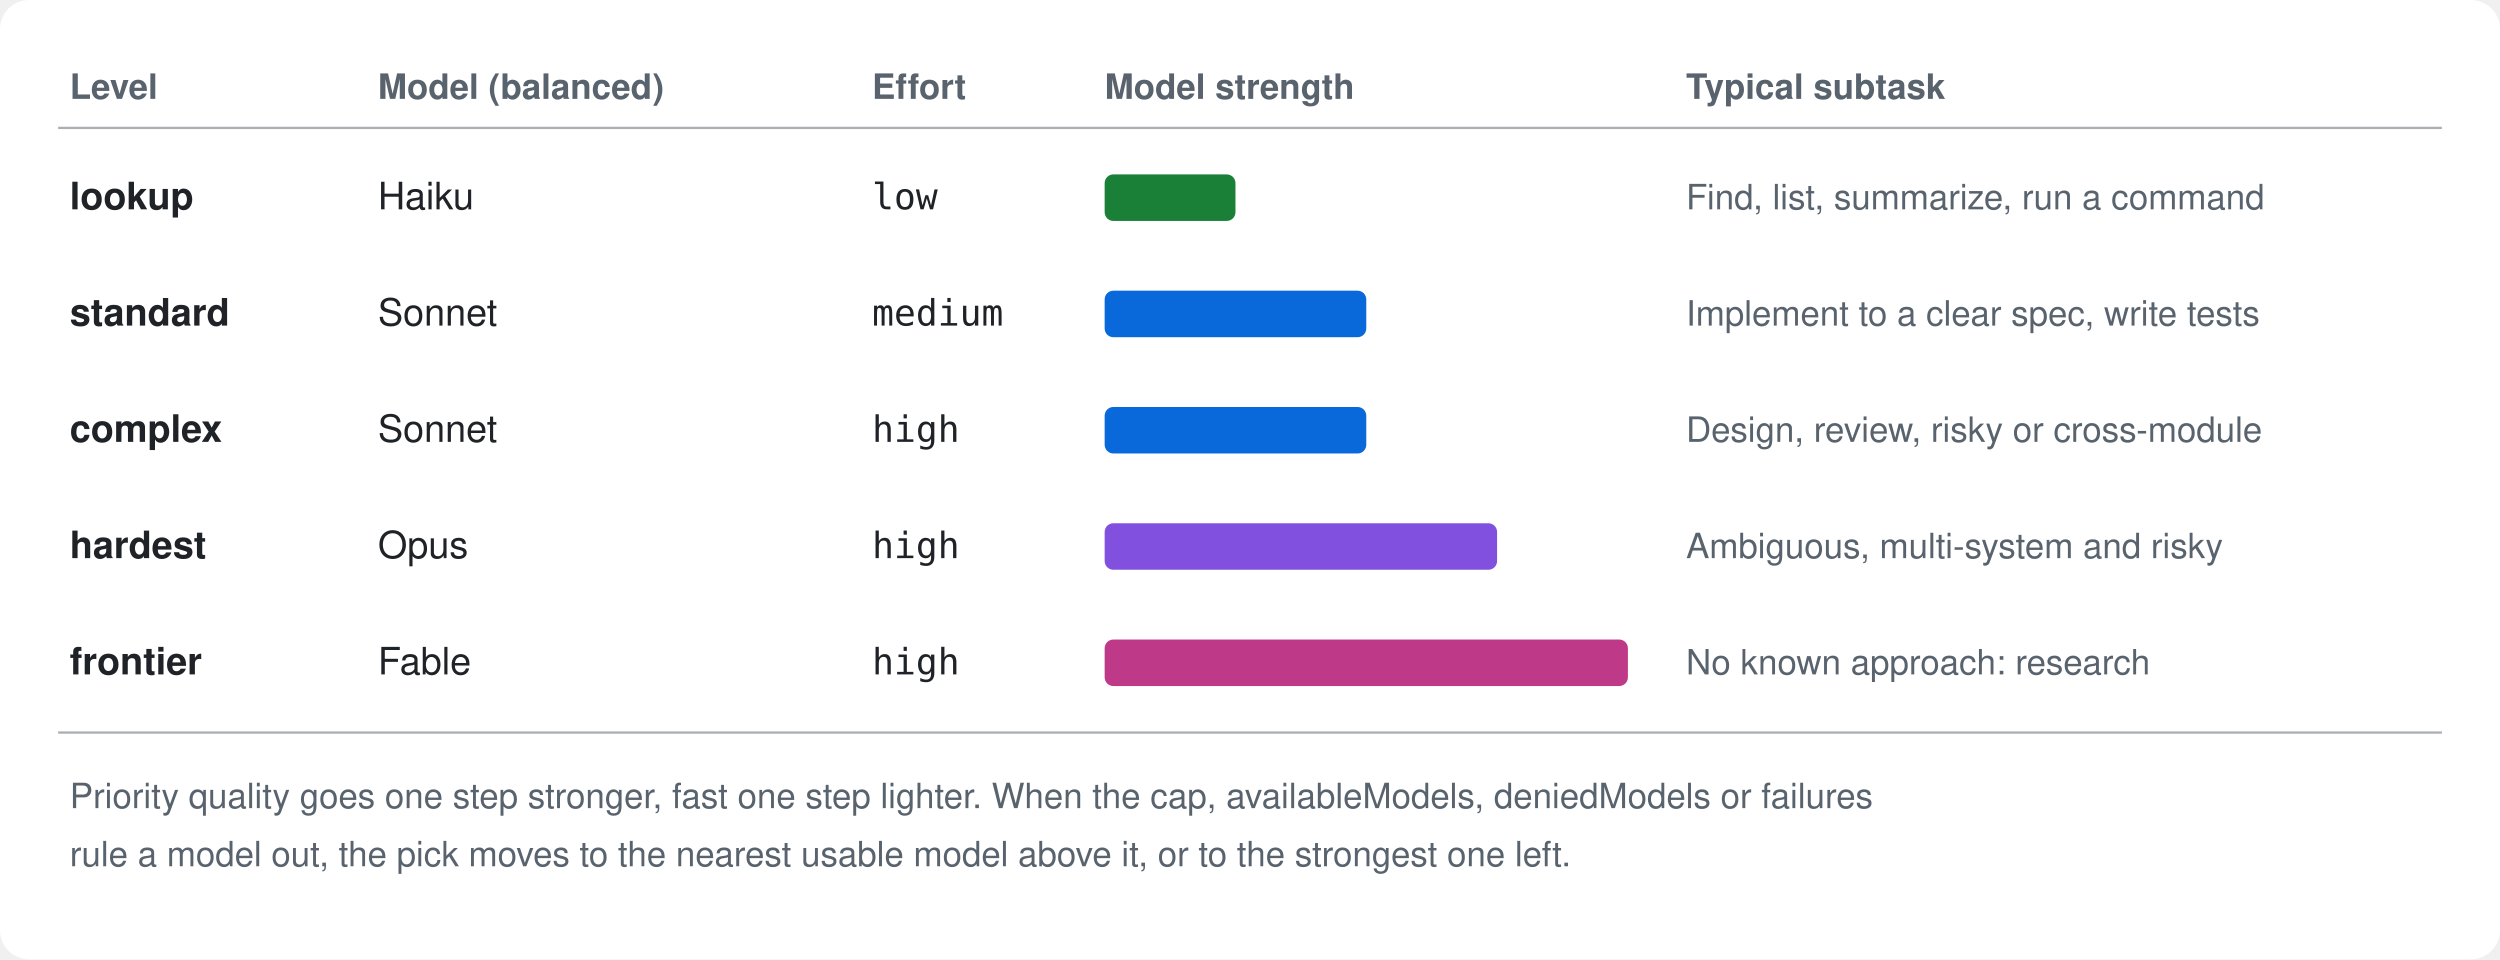
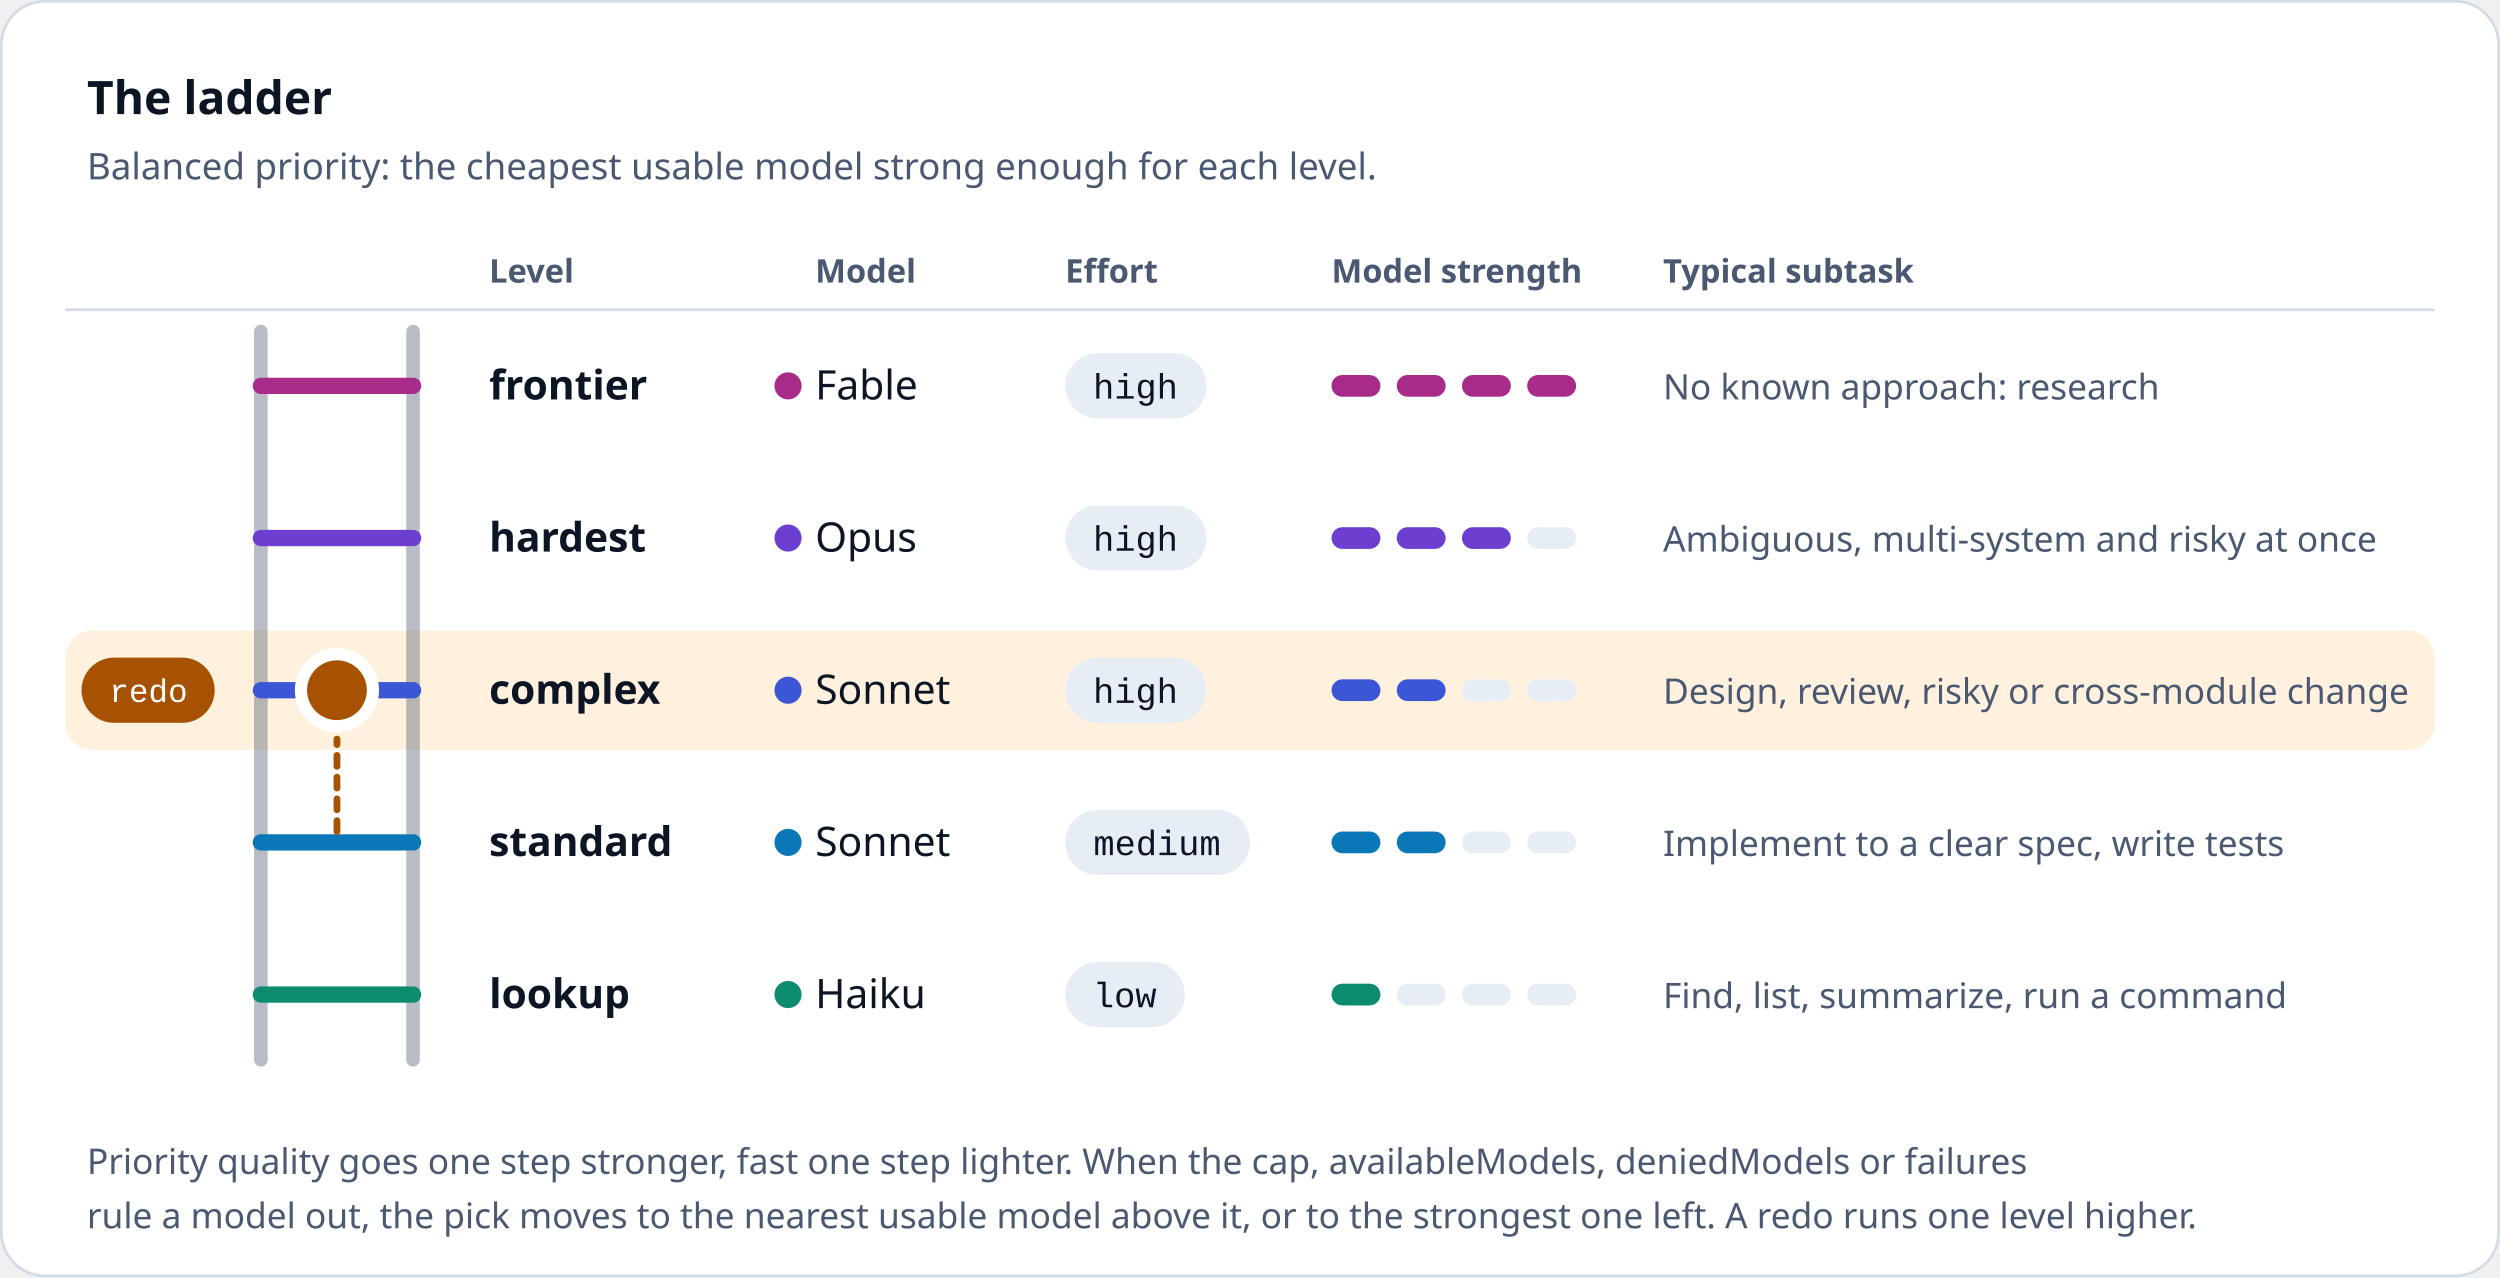
- <svg xmlns="http://www.w3.org/2000/svg" width="860" height="330" viewBox="0 0 860 330" role="img" aria-labelledby="title desc">
-   <style>
-     .bg { fill: #ffffff; }
-     .rule { stroke: #57606a; stroke-width: 0.8; opacity: 0.5; }
-     .b1 { fill: #1a7f37; } .b2 { fill: #0969da; } .b3 { fill: #8250df; } .b4 { fill: #bf3989; }
-     text { font-family: -apple-system, BlinkMacSystemFont, "Segoe UI", Helvetica, Arial, sans-serif; fill: #1f2328; font-size: 13px; }
-     .h { font-weight: 600; font-size: 12px; fill: #59636e; }
-     .lv { font-weight: 600; }
-     .code { font-family: ui-monospace, SFMono-Regular, Menlo, Consolas, monospace; font-size: 12.5px; }
-     .m { font-size: 12px; fill: #59636e; }
-     @media (prefers-color-scheme: dark) {
-       .bg { fill: #0d1117; }
-       .rule { stroke: #8b949e; stroke-width: 0.8; opacity: 0.5; }
-       .b1 { fill: #3fb950; } .b2 { fill: #58a6ff; } .b3 { fill: #bc8cff; } .b4 { fill: #f778ba; }
-       text { font-family: -apple-system, BlinkMacSystemFont, "Segoe UI", Helvetica, Arial, sans-serif; fill: #e6edf3; font-size: 13px; }
-       .h { font-weight: 600; font-size: 12px; fill: #9198a1; }
-       .m { font-size: 12px; fill: #9198a1; }
-     }
-   </style>
-   <rect class="bg" x="0" y="0" width="860" height="330" rx="10" />
-   <text class="h" x="24" y="34">Level</text>
-   <text class="h" x="130" y="34">Model (balanced)</text>
-   <text class="h" x="300" y="34">Effort</text>
-   <text class="h" x="380" y="34">Model strength</text>
-   <text class="h" x="580" y="34">Typical subtask</text>
-   <line class="rule" x1="20" y1="44" x2="840" y2="44" />
-   <text class="lv" x="24" y="72">lookup</text>
-   <text x="130" y="72">Haiku</text>
-   <text class="code" x="300" y="72">low</text>
-   <rect class="b1" x="380" y="60" width="45" height="16" rx="3" />
-   <text class="m" x="580" y="72">Find, list, summarize, run a command</text>
-   <text class="lv" x="24" y="112">standard</text>
-   <text x="130" y="112">Sonnet</text>
-   <text class="code" x="300" y="112">medium</text>
-   <rect class="b2" x="380" y="100" width="90" height="16" rx="3" />
-   <text class="m" x="580" y="112">Implement to a clear spec, write tests</text>
-   <text class="lv" x="24" y="152">complex</text>
-   <text x="130" y="152">Sonnet</text>
-   <text class="code" x="300" y="152">high</text>
-   <rect class="b2" x="380" y="140" width="90" height="16" rx="3" />
-   <text class="m" x="580" y="152">Design, review, risky or cross-module</text>
-   <text class="lv" x="24" y="192">hardest</text>
-   <text x="130" y="192">Opus</text>
-   <text class="code" x="300" y="192">high</text>
-   <rect class="b3" x="380" y="180" width="135" height="16" rx="3" />
-   <text class="m" x="580" y="192">Ambiguous, multi-system and risky</text>
-   <text class="lv" x="24" y="232">frontier</text>
-   <text x="130" y="232">Fable</text>
-   <text class="code" x="300" y="232">high</text>
-   <rect class="b4" x="380" y="220" width="180" height="16" rx="3" />
-   <text class="m" x="580" y="232">No known approach: research</text>
-   <line class="rule" x1="20" y1="252" x2="840" y2="252" />
-   <text class="m" x="24" y="278">Priority quality goes one step stronger, fast one step lighter. When the cap, availableModels, deniedModels or failures</text>
-   <text class="m" x="24" y="298">rule a model out, the pick moves to the nearest usable model above it, or to the strongest one left.</text>
+ <svg xmlns="http://www.w3.org/2000/svg" viewBox="0 0 920 470" width="920" height="470" role="img" aria-label="With balanced priority, lookup runs on Haiku at low effort, standard on Sonnet at medium, complex on Sonnet at high, hardest on Opus at high, and frontier on Fable at high. A call climbs one rung each time it comes back for a redo. Quality priority goes one step stronger, fast one step lighter. When the cap, the availableModels or deniedModels settings, or failures rule a model out, the pick moves to the nearest usable model above it, or to the strongest one left.">
+   <style>text{font-family:-apple-system, BlinkMacSystemFont, "Segoe UI", "Noto Sans", Helvetica, Arial, sans-serif}.mono{font-family:ui-monospace, SFMono-Regular, "SF Mono", Menlo, Consolas, "Liberation Mono", monospace}.b{font-weight:600}.rail{stroke:#C9D4E4}.tilehalo{stroke:#0C1524}.bg{fill:#F4F7FB}.card{fill:#FFFFFF;stroke:#D2DBE7}.ink{fill:#0C1524}.mut{fill:#4A5871}.faint{fill:#E7EDF5}.ln{stroke:#D2DBE7}.lnm{stroke:#4A5871}.inks{stroke:#0C1524}.rt{fill:#A65200}.rts{stroke:#A65200}.rtsoft{fill:#FFF1DE}.halo{stroke:#FFFFFF}.haloc{stroke:#F4F7FB}.tile{fill:#0C1524;stroke:#0C1524}.stop0{stop-color:#FFFFFF}.stop1{stop-color:#F4F7FB}.tag{fill:#FFFFFF}.r1{fill:#0E8C6F}.r1s{stroke:#0E8C6F}.r2{fill:#0A78B8}.r2s{stroke:#0A78B8}.r3{fill:#3B57D6}.r3s{stroke:#3B57D6}.r4{fill:#6D3FD1}.r4s{stroke:#6D3FD1}.r5{fill:#A72C8A}.r5s{stroke:#A72C8A}@media (prefers-color-scheme: dark){.bg{fill:#0A101B}.card{fill:#0F1828;stroke:#26344B}.ink{fill:#E7EDF6}.mut{fill:#9BA9BD}.faint{fill:#1A263A}.ln{stroke:#26344B}.lnm{stroke:#9BA9BD}.inks{stroke:#E7EDF6}.rt{fill:#FFB23E}.rts{stroke:#FFB23E}.rtsoft{fill:#33260F}.halo{stroke:#0F1828}.haloc{stroke:#0A101B}.tile{fill:#13203A;stroke:#2C3E60}.stop0{stop-color:#0F1828}.stop1{stop-color:#0A101B}.tag{fill:#0C1524}.r1{fill:#38D3A8}.r1s{stroke:#38D3A8}.r2{fill:#45B4F2}.r2s{stroke:#45B4F2}.r3{fill:#8196FF}.r3s{stroke:#8196FF}.r4{fill:#AA8BFF}.r4s{stroke:#AA8BFF}.r5{fill:#F27BCD}.r5s{stroke:#F27BCD}}.lcall,.lband{animation:lc 12s ease-in-out infinite}@keyframes lc{0%{transform:translate(0px,112px);opacity:0}4%{transform:translate(0px,112px);opacity:1}18%{transform:translate(0px,112px)}24%{transform:translate(0px,56px)}40%{transform:translate(0px,56px)}46%{transform:translate(0px,0px)}62%{transform:translate(0px,0px)}68%{transform:translate(0px,-56px)}84%{transform:translate(0px,-56px)}90%{transform:translate(0px,-112px)}96%{transform:translate(0px,-112px);opacity:1}100%{transform:translate(0px,-112px);opacity:0}}.lredo{animation:lr 12s linear infinite}@keyframes lr{0%{opacity:0}16%{opacity:0}18%{opacity:1}26%{opacity:1}28%{opacity:0}38%{opacity:0}40%{opacity:1}48%{opacity:1}50%{opacity:0}60%{opacity:0}62%{opacity:1}70%{opacity:1}72%{opacity:0}82%{opacity:0}84%{opacity:1}92%{opacity:1}94%{opacity:0}100%{opacity:0}}.lstatic{animation:hide 1s infinite}@keyframes hide{0%{opacity:0}100%{opacity:0}}@media (prefers-reduced-motion: reduce){*{animation:none!important}}</style>
+   <rect x="0.5" y="0.5" width="919" height="469" rx="16" class="card" />
+   <text x="32" y="42" class="ink b" font-size="17">The ladder</text>
+   <text x="32" y="66" class="mut" font-size="13.5">Balanced priority: the cheapest usable model strong enough for each level.</text>
+   <text x="180" y="104" class="mut b" font-size="12">Level</text>
+   <text x="300" y="104" class="mut b" font-size="12">Model</text>
+   <text x="392" y="104" class="mut b" font-size="12">Effort</text>
+   <text x="490" y="104" class="mut b" font-size="12">Model strength</text>
+   <text x="612" y="104" class="mut b" font-size="12">Typical subtask</text>
+   <path d="M24 114H896" class="ln" stroke-width="1" />
+   <rect x="24" y="232" width="872" height="44" rx="10" class="rtsoft lband" />
+   <path d="M96 122V390M152 122V390" class="lnm" stroke-width="5" stroke-linecap="round" opacity="0.4" />
+   <path d="M96 366H152" class="r1s" stroke-width="6" stroke-linecap="round" />
+   <text x="180" y="371" class="ink b" font-size="15">lookup</text>
+   <circle cx="290" cy="366" r="5" class="r1" />
+   <text x="300" y="371" class="ink" font-size="15">Haiku</text>
+   <rect x="392" y="354" width="44" height="24" rx="12" class="faint" />
+   <text x="413.895" y="370.68" class="mono ink" font-size="13" text-anchor="middle">low</text>
+   <rect x="490" y="362" width="18" height="8" rx="4" class="r1" />
+   <rect x="514" y="362" width="18" height="8" rx="4" class="faint" />
+   <rect x="538" y="362" width="18" height="8" rx="4" class="faint" />
+   <rect x="562" y="362" width="18" height="8" rx="4" class="faint" />
+   <text x="612" y="371" class="mut" font-size="13">Find, list, summarize, run a command</text>
+   <path d="M96 310H152" class="r2s" stroke-width="6" stroke-linecap="round" />
+   <text x="180" y="315" class="ink b" font-size="15">standard</text>
+   <circle cx="290" cy="310" r="5" class="r2" />
+   <text x="300" y="315" class="ink" font-size="15">Sonnet</text>
+   <rect x="392" y="298" width="68" height="24" rx="12" class="faint" />
+   <text x="425.79" y="314.68" class="mono ink" font-size="13" text-anchor="middle">medium</text>
+   <rect x="490" y="306" width="18" height="8" rx="4" class="r2" />
+   <rect x="514" y="306" width="18" height="8" rx="4" class="r2" />
+   <rect x="538" y="306" width="18" height="8" rx="4" class="faint" />
+   <rect x="562" y="306" width="18" height="8" rx="4" class="faint" />
+   <text x="612" y="315" class="mut" font-size="13">Implement to a clear spec, write tests</text>
+   <path d="M96 254H152" class="r3s" stroke-width="6" stroke-linecap="round" />
+   <text x="180" y="259" class="ink b" font-size="15">complex</text>
+   <circle cx="290" cy="254" r="5" class="r3" />
+   <text x="300" y="259" class="ink" font-size="15">Sonnet</text>
+   <rect x="392" y="242" width="52" height="24" rx="12" class="faint" />
+   <text x="417.86" y="258.68" class="mono ink" font-size="13" text-anchor="middle">high</text>
+   <rect x="490" y="250" width="18" height="8" rx="4" class="r3" />
+   <rect x="514" y="250" width="18" height="8" rx="4" class="r3" />
+   <rect x="538" y="250" width="18" height="8" rx="4" class="faint" />
+   <rect x="562" y="250" width="18" height="8" rx="4" class="faint" />
+   <text x="612" y="259" class="mut" font-size="13">Design, review, risky or cross-module change</text>
+   <path d="M96 198H152" class="r4s" stroke-width="6" stroke-linecap="round" />
+   <text x="180" y="203" class="ink b" font-size="15">hardest</text>
+   <circle cx="290" cy="198" r="5" class="r4" />
+   <text x="300" y="203" class="ink" font-size="15">Opus</text>
+   <rect x="392" y="186" width="52" height="24" rx="12" class="faint" />
+   <text x="417.86" y="202.68" class="mono ink" font-size="13" text-anchor="middle">high</text>
+   <rect x="490" y="194" width="18" height="8" rx="4" class="r4" />
+   <rect x="514" y="194" width="18" height="8" rx="4" class="r4" />
+   <rect x="538" y="194" width="18" height="8" rx="4" class="r4" />
+   <rect x="562" y="194" width="18" height="8" rx="4" class="faint" />
+   <text x="612" y="203" class="mut" font-size="13">Ambiguous, multi-system and risky at once</text>
+   <path d="M96 142H152" class="r5s" stroke-width="6" stroke-linecap="round" />
+   <text x="180" y="147" class="ink b" font-size="15">frontier</text>
+   <circle cx="290" cy="142" r="5" class="r5" />
+   <text x="300" y="147" class="ink" font-size="15">Fable</text>
+   <rect x="392" y="130" width="52" height="24" rx="12" class="faint" />
+   <text x="417.86" y="146.68" class="mono ink" font-size="13" text-anchor="middle">high</text>
+   <rect x="490" y="138" width="18" height="8" rx="4" class="r5" />
+   <rect x="514" y="138" width="18" height="8" rx="4" class="r5" />
+   <rect x="538" y="138" width="18" height="8" rx="4" class="r5" />
+   <rect x="562" y="138" width="18" height="8" rx="4" class="r5" />
+   <text x="612" y="147" class="mut" font-size="13">No known approach: research</text>
+   <g class="lcall">
+     <circle cx="124" cy="254" r="13" class="halo" fill="none" stroke-width="5" />
+     <circle cx="124" cy="254" r="11" class="rt" />
+     <g class="lredo">
+       <rect x="30" y="242" width="49" height="24" rx="12" class="rt" />
+       <text x="54.64" y="258.32" class="mono tag" font-size="12" text-anchor="middle">redo</text>
+     </g>
+   </g>
+   <path class="lstatic rts" d="M124 306V272" stroke-width="2.5" stroke-dasharray="4 4" fill="none" stroke-linecap="round" />
+   <text x="32" y="432" class="mut" font-size="13">Priority quality goes one step stronger, fast one step lighter. When the cap, availableModels, deniedModels or failures</text>
+   <text x="32" y="452" class="mut" font-size="13">rule a model out, the pick moves to the nearest usable model above it, or to the strongest one left. A redo runs one level higher.</text>
</svg>
